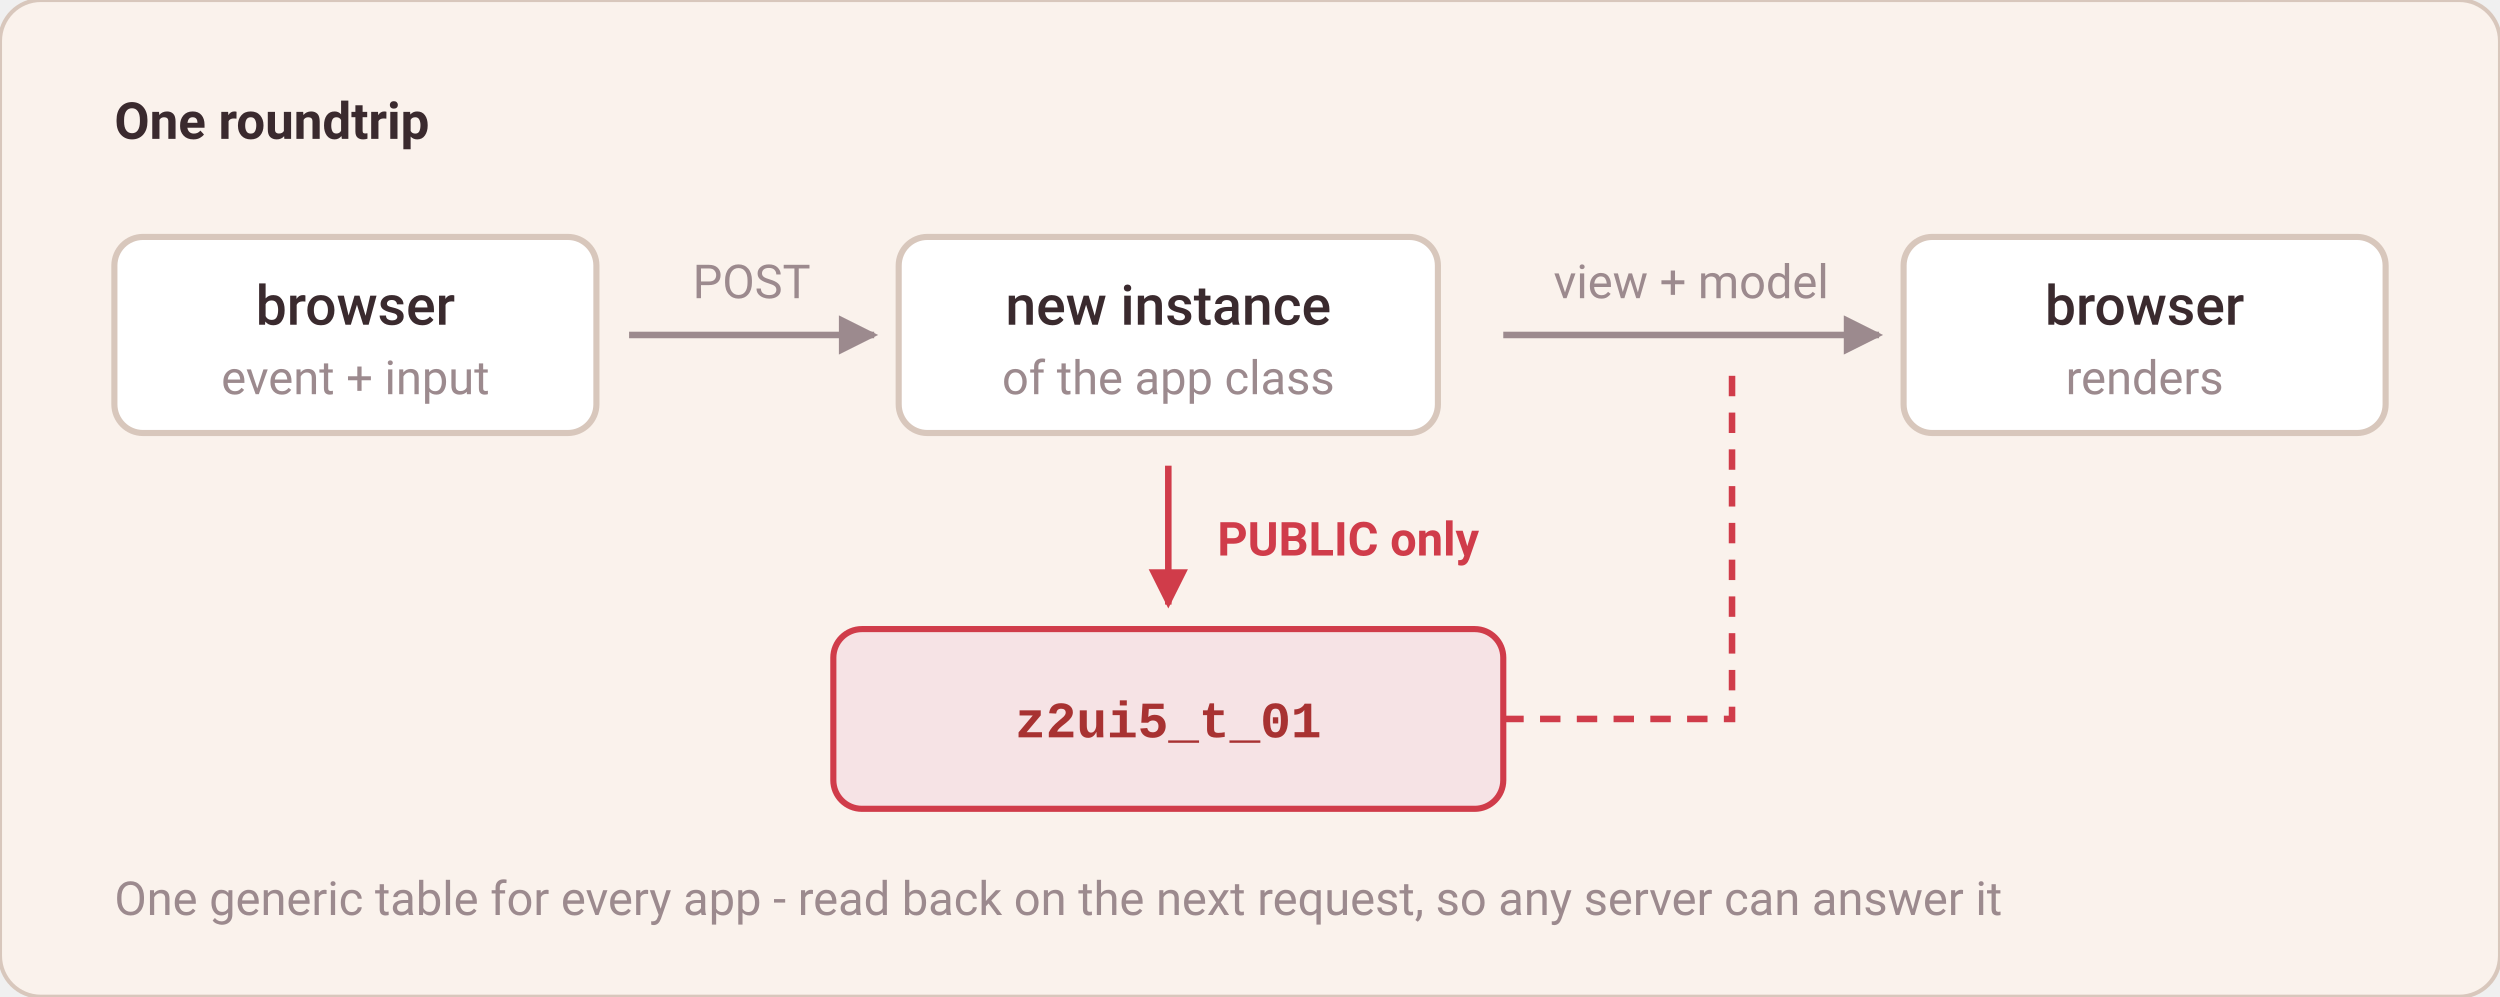
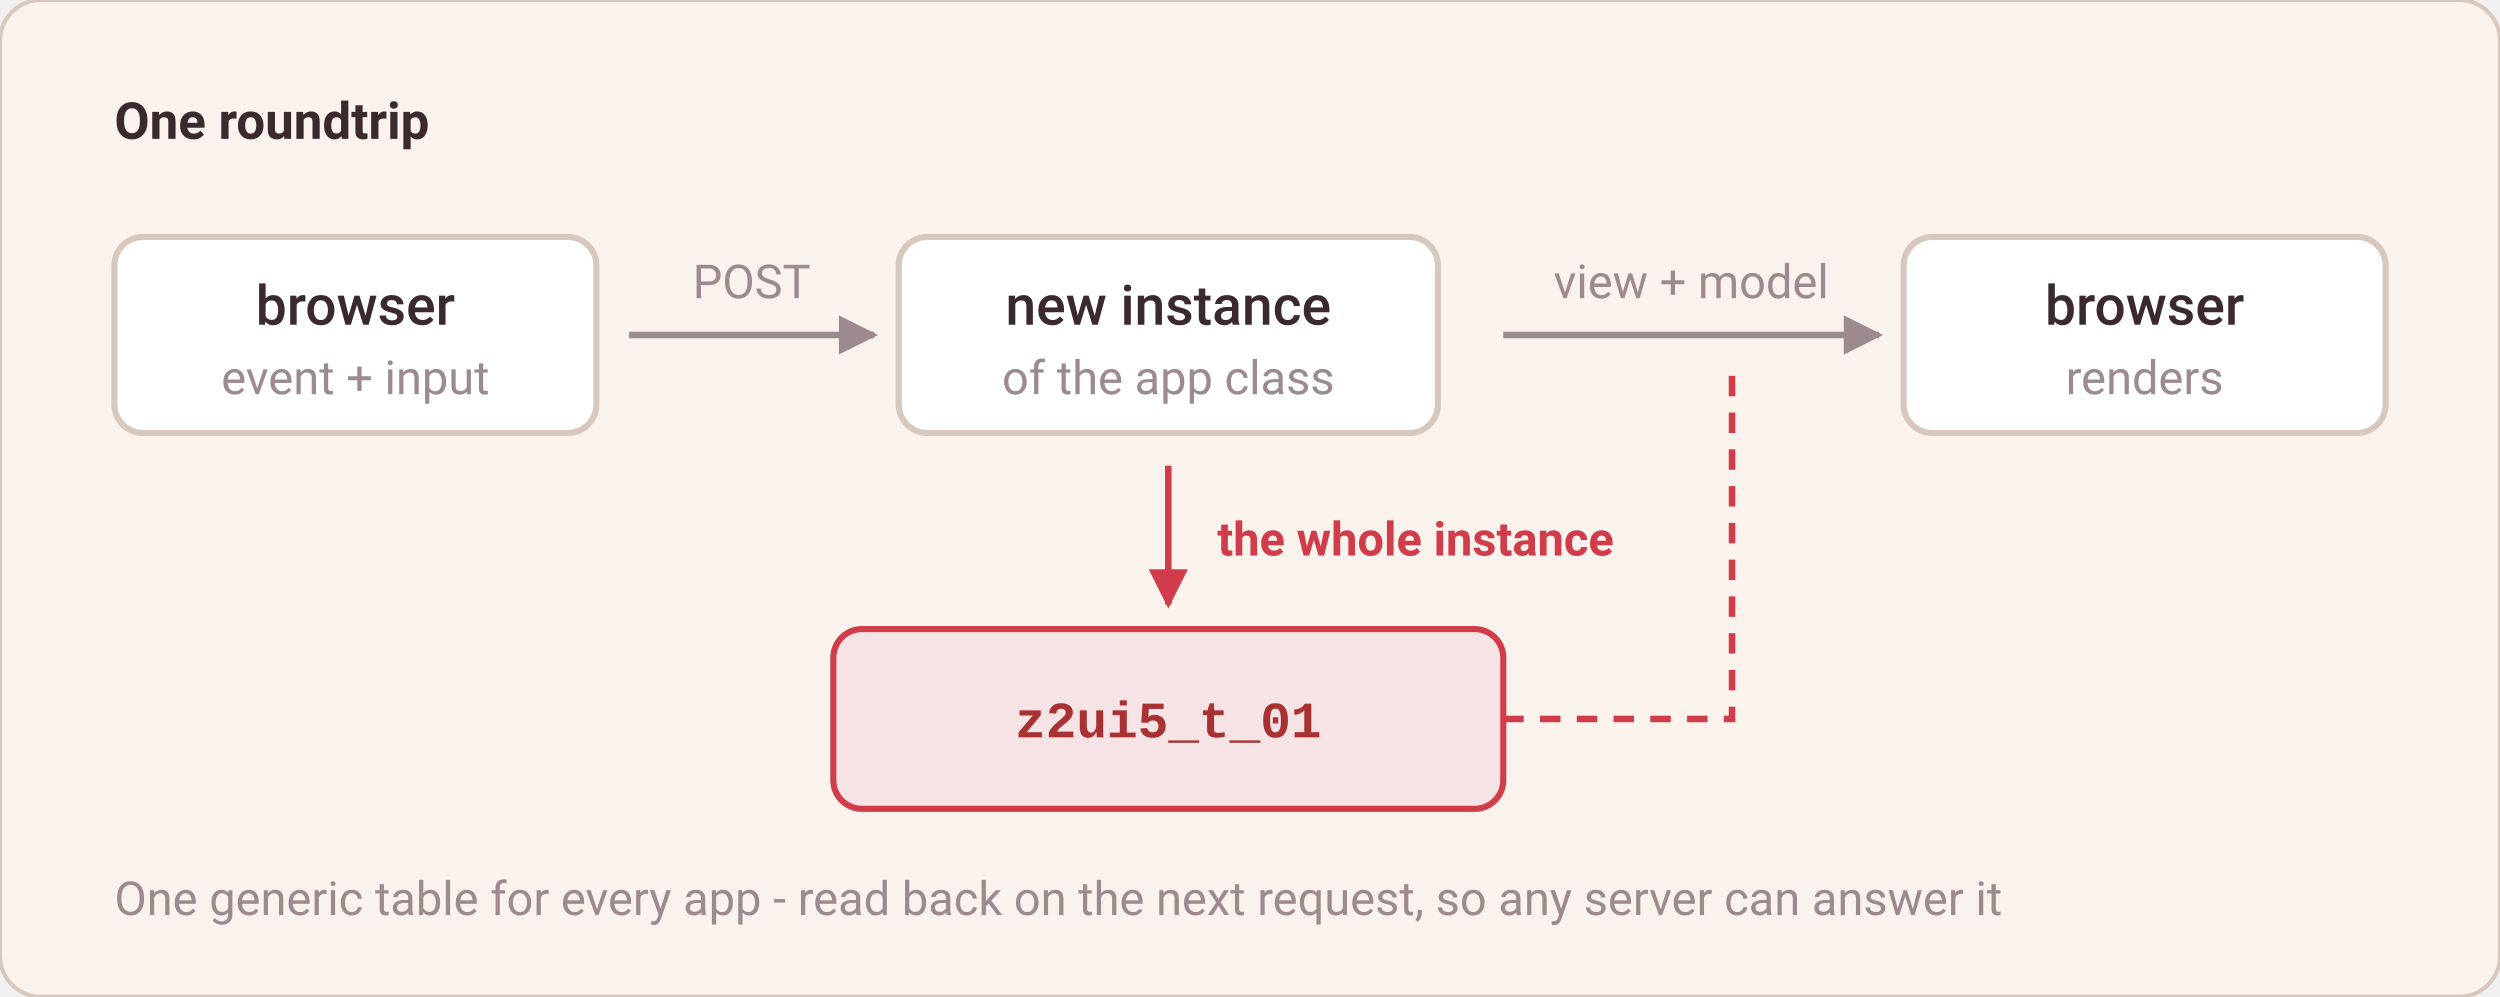
<svg xmlns="http://www.w3.org/2000/svg" viewBox="0 0 612 244" width="612" height="244" role="img">
  <defs>
    <marker id="am" viewBox="0 0 10 10" refX="9" refY="5" markerWidth="6" markerHeight="6" orient="auto">
      <path d="M0 0 L10 5 L0 10 z" fill="#9C8A8E" />
    </marker>
    <marker id="ar" viewBox="0 0 10 10" refX="9" refY="5" markerWidth="6" markerHeight="6" orient="auto">
      <path d="M0 0 L10 5 L0 10 z" fill="#D03C4A" />
    </marker>
  </defs>
  <rect width="612" height="244" rx="10" fill="#FAF2EC" stroke="#D8C7BC" />
  <text x="28" y="34" font-family="-apple-system,BlinkMacSystemFont,'Segoe UI',Roboto,'Helvetica Neue',Arial,sans-serif" font-size="12.5" fill="#3A2A2E" font-weight="700" text-anchor="start">One roundtrip</text>
  <rect x="28" y="58" width="118" height="48" rx="7" fill="#FFFFFF" stroke="#D8C7BC" stroke-width="1.5" />
  <text x="87.0" y="79.5" font-family="-apple-system,BlinkMacSystemFont,'Segoe UI',Roboto,'Helvetica Neue',Arial,sans-serif" font-size="13.5" font-weight="500" fill="#3A2A2E" text-anchor="middle">browser</text>
  <text x="87.0" y="96.5" font-family="-apple-system,BlinkMacSystemFont,'Segoe UI',Roboto,'Helvetica Neue',Arial,sans-serif" font-size="11.5" fill="#9C8A8E" text-anchor="middle">event + input</text>
  <line x1="154" y1="82" x2="214" y2="82" stroke="#9C8A8E" stroke-width="1.6" marker-end="url(#am)" />
  <text x="184.0" y="73.0" font-family="-apple-system,BlinkMacSystemFont,'Segoe UI',Roboto,'Helvetica Neue',Arial,sans-serif" font-size="11.5" fill="#9C8A8E" text-anchor="middle" font-weight="400">POST</text>
  <rect x="220" y="58" width="132" height="48" rx="7" fill="#FFFFFF" stroke="#D8C7BC" stroke-width="1.5" />
  <text x="286.0" y="79.5" font-family="-apple-system,BlinkMacSystemFont,'Segoe UI',Roboto,'Helvetica Neue',Arial,sans-serif" font-size="13.5" font-weight="500" fill="#3A2A2E" text-anchor="middle">new instance</text>
  <text x="286.0" y="96.5" font-family="-apple-system,BlinkMacSystemFont,'Segoe UI',Roboto,'Helvetica Neue',Arial,sans-serif" font-size="11.5" fill="#9C8A8E" text-anchor="middle">of the app class</text>
  <line x1="286" y1="114" x2="286" y2="148" stroke="#D03C4A" stroke-width="1.6" marker-end="url(#ar)" />
-   <text x="298" y="136" font-family="-apple-system,BlinkMacSystemFont,'Segoe UI',Roboto,'Helvetica Neue',Arial,sans-serif" font-size="11.5" fill="#D03C4A" font-weight="600" text-anchor="start">PUBLIC only</text>
+   <text x="298" y="136" font-family="-apple-system,BlinkMacSystemFont,'Segoe UI',Roboto,'Helvetica Neue',Arial,sans-serif" font-size="11.5" fill="#D03C4A" font-weight="600" text-anchor="start">the whole instance</text>
  <rect x="204" y="154" width="164" height="44" rx="7" fill="#F6E3E5" stroke="#D03C4A" stroke-width="1.5" />
  <text x="286.0" y="180.5" font-family="ui-monospace,SFMono-Regular,Menlo,Consolas,'Liberation Mono',monospace" font-size="12.5" font-weight="600" fill="#A83232" text-anchor="middle">z2ui5_t_01</text>
  <line x1="368" y1="82" x2="460" y2="82" stroke="#9C8A8E" stroke-width="1.6" marker-end="url(#am)" />
  <text x="414.0" y="73.0" font-family="-apple-system,BlinkMacSystemFont,'Segoe UI',Roboto,'Helvetica Neue',Arial,sans-serif" font-size="11.5" fill="#9C8A8E" text-anchor="middle" font-weight="400">view + model</text>
  <rect x="466" y="58" width="118" height="48" rx="7" fill="#FFFFFF" stroke="#D8C7BC" stroke-width="1.5" />
  <text x="525.0" y="79.5" font-family="-apple-system,BlinkMacSystemFont,'Segoe UI',Roboto,'Helvetica Neue',Arial,sans-serif" font-size="13.5" font-weight="500" fill="#3A2A2E" text-anchor="middle">browser</text>
  <text x="525.0" y="96.5" font-family="-apple-system,BlinkMacSystemFont,'Segoe UI',Roboto,'Helvetica Neue',Arial,sans-serif" font-size="11.5" fill="#9C8A8E" text-anchor="middle">renders</text>
  <path d="M368 176 L424 176 L424 90" fill="none" stroke="#D03C4A" stroke-width="1.6" stroke-dasharray="5 4" />
  <text x="28" y="224" font-family="-apple-system,BlinkMacSystemFont,'Segoe UI',Roboto,'Helvetica Neue',Arial,sans-serif" font-size="11.5" fill="#9C8A8E" font-weight="400" text-anchor="start">One generic table for every app - read back on the next request, so any server can answer it</text>
</svg>
